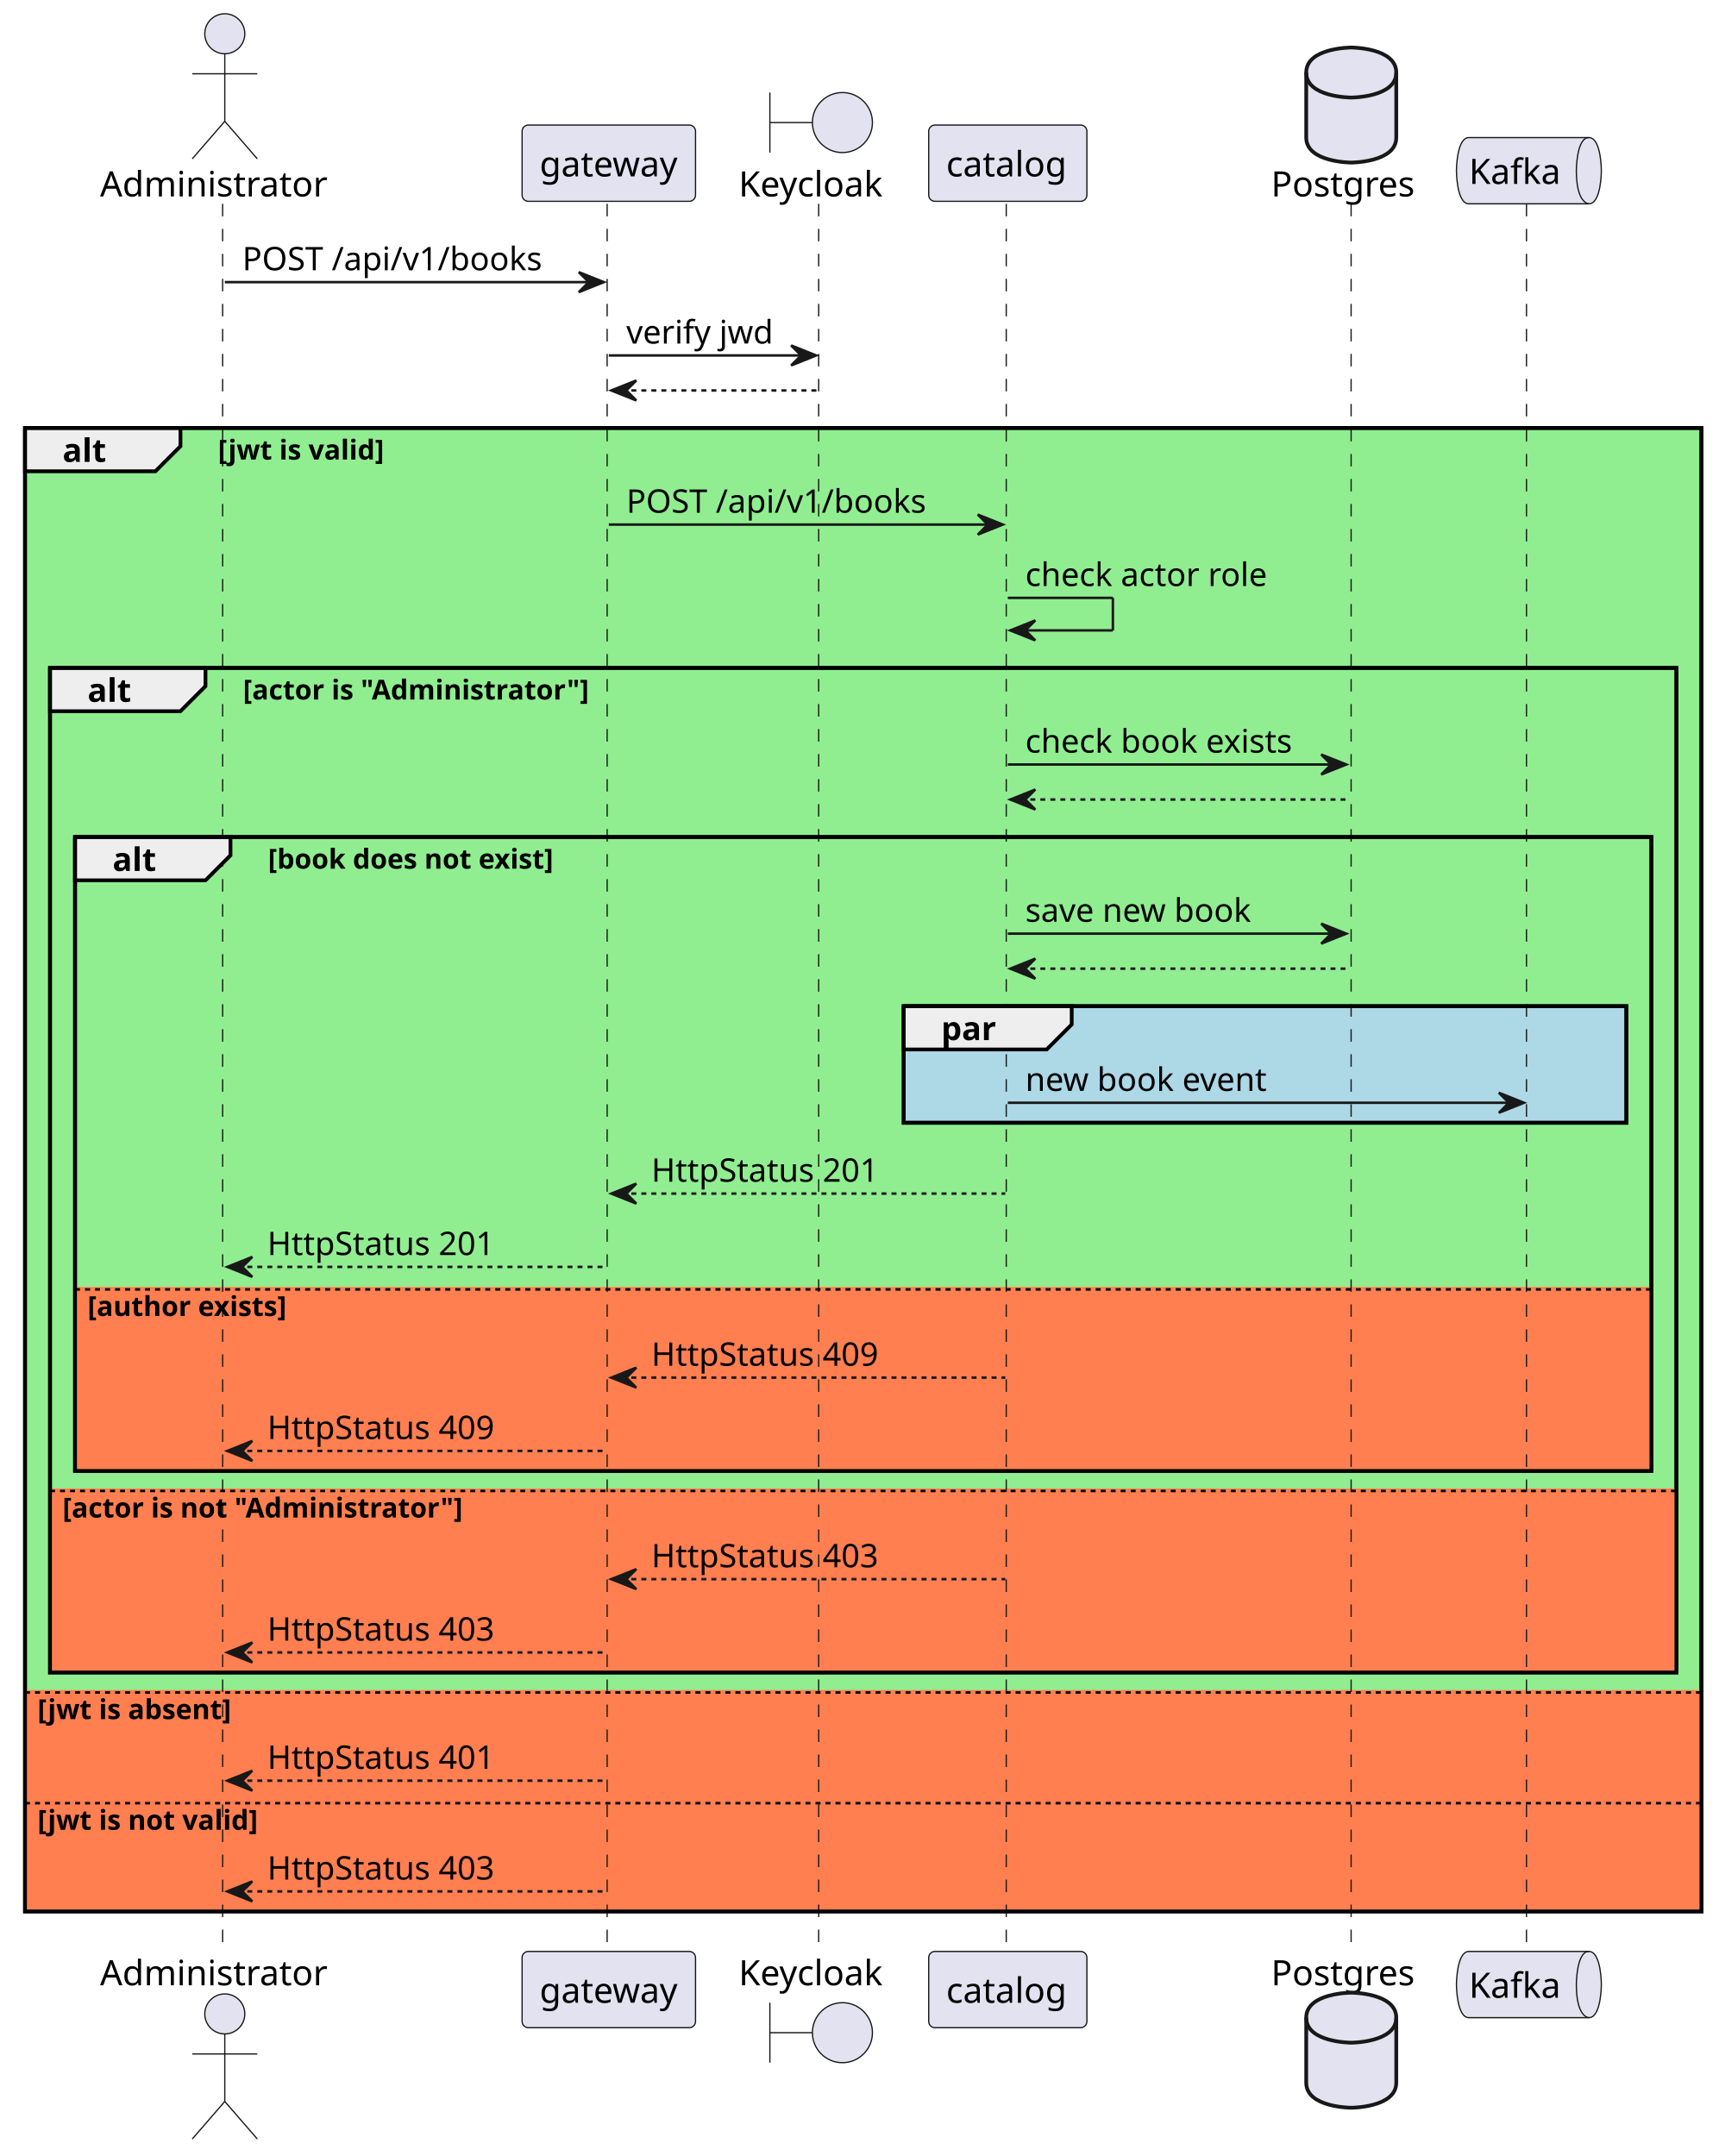
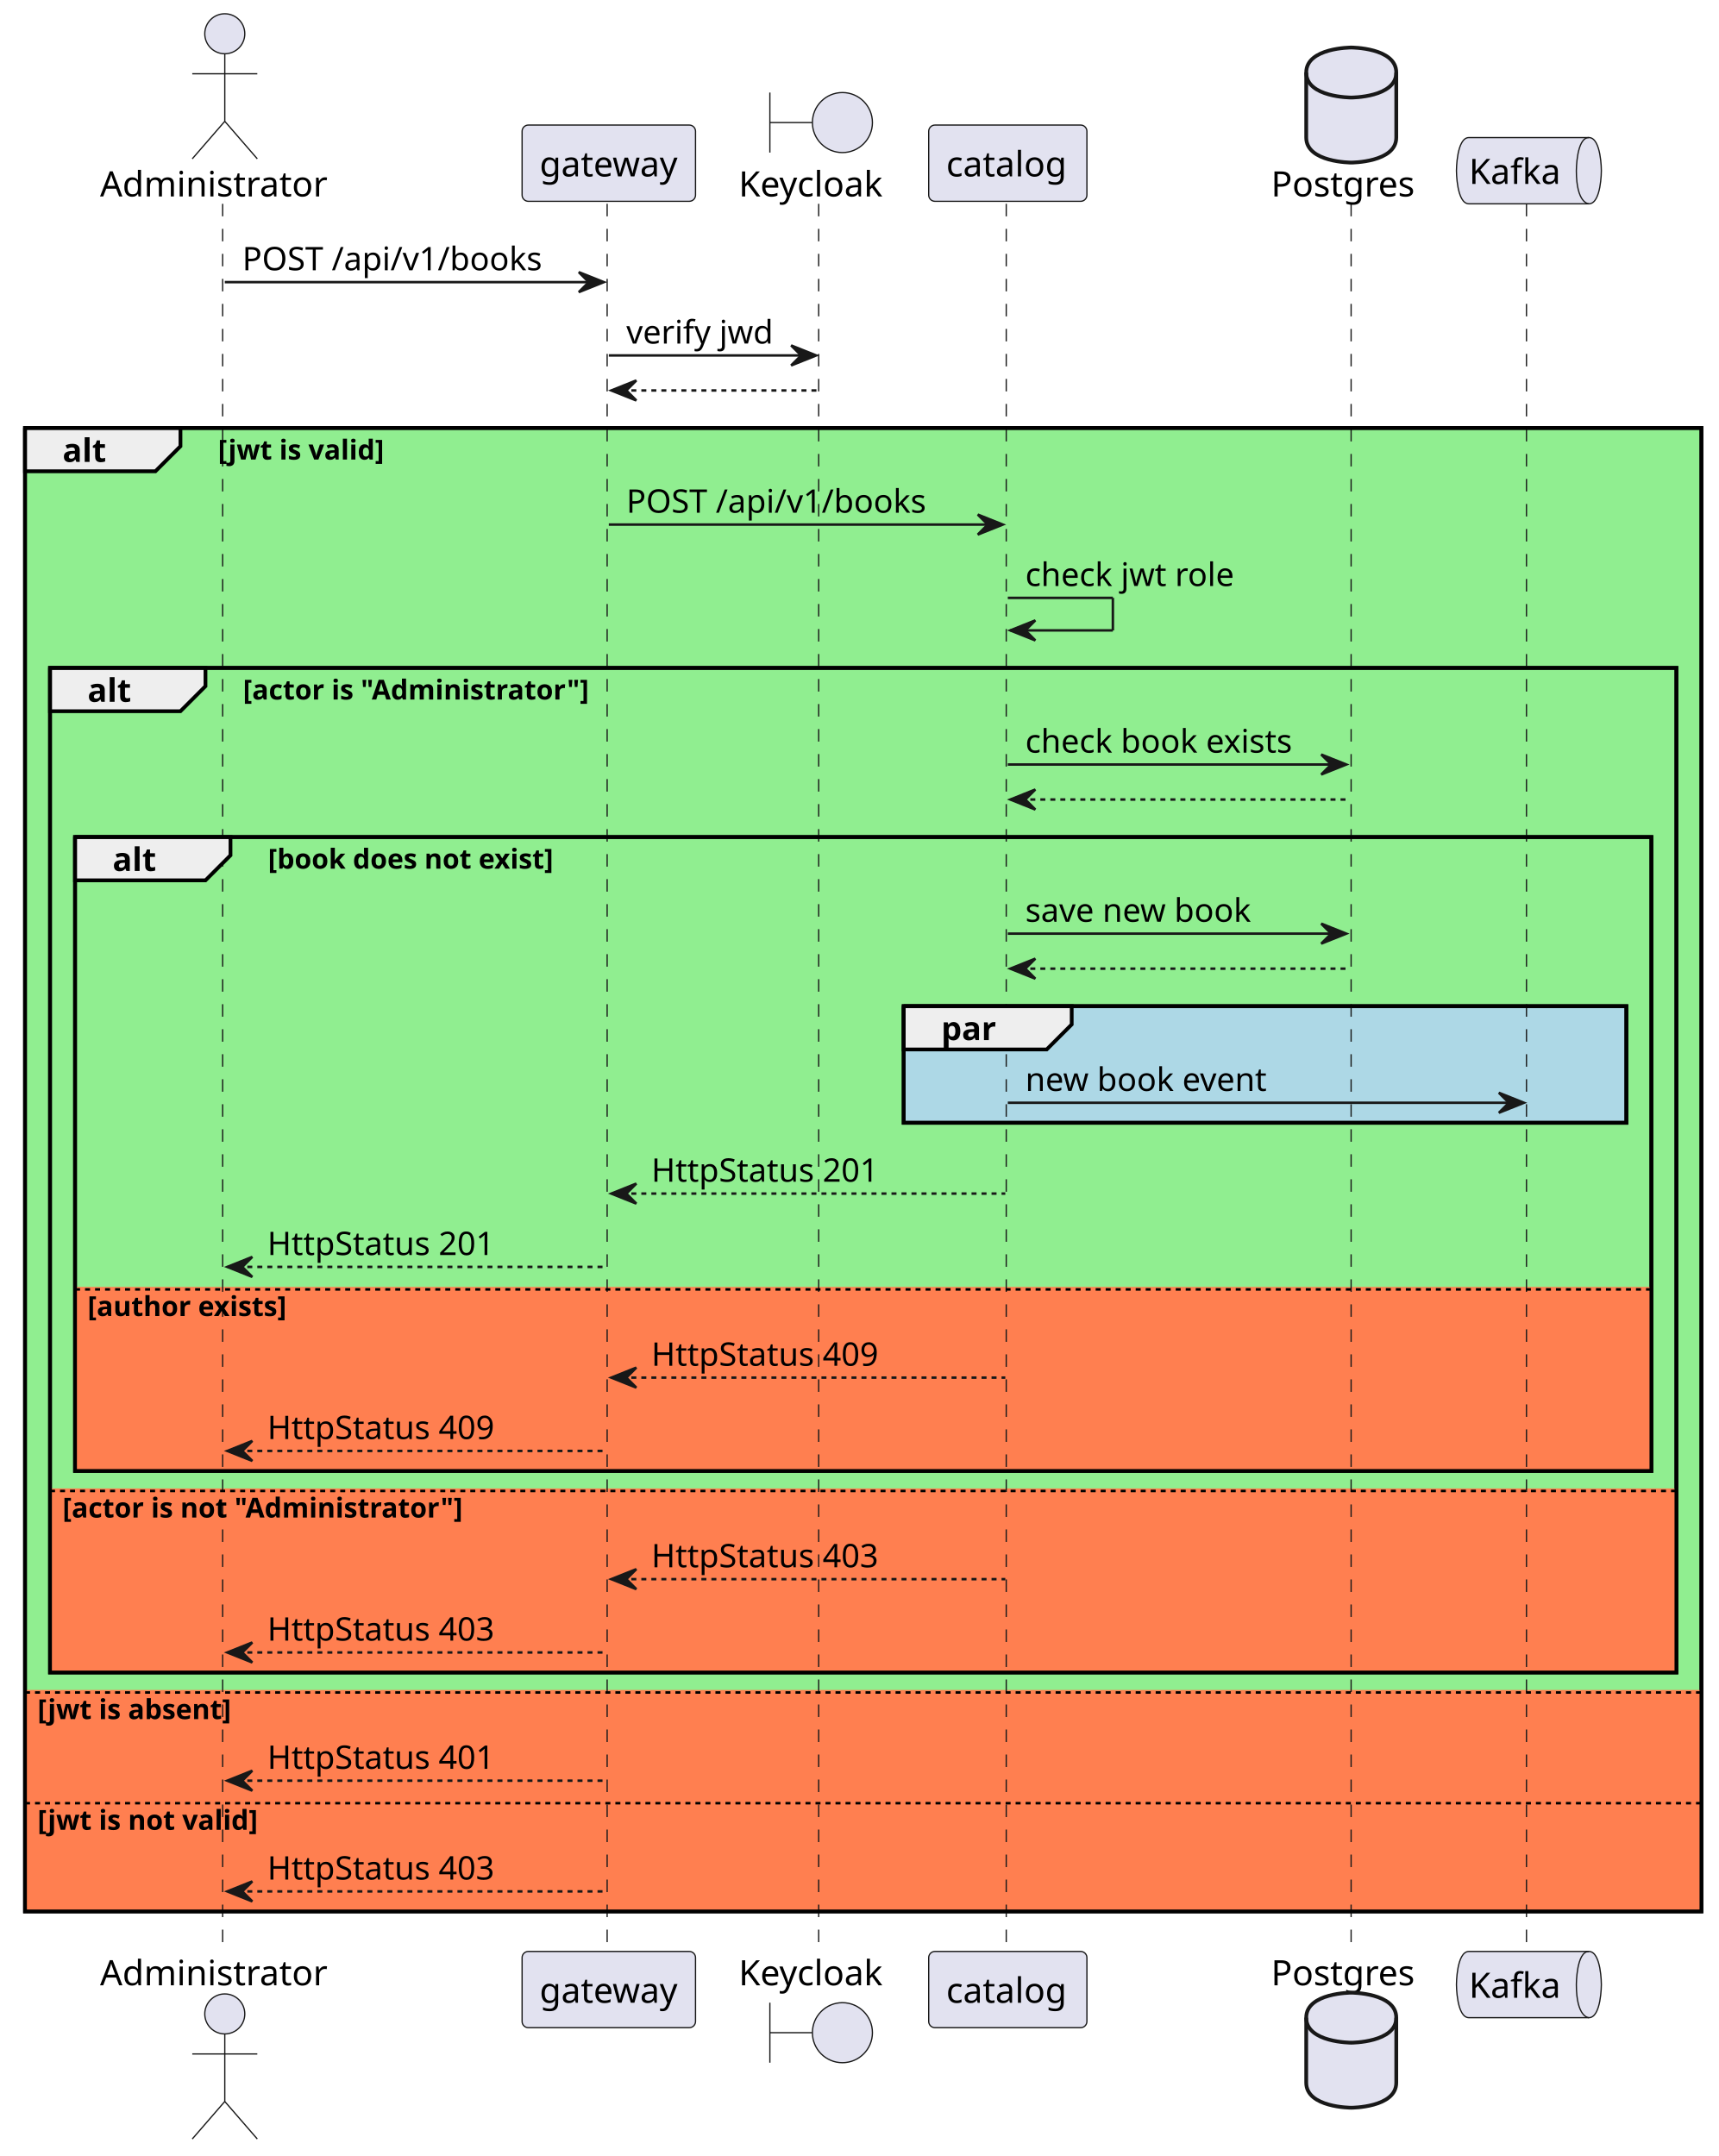
<svg xmlns="http://www.w3.org/2000/svg" contentStyleType="text/css" height="862px" preserveAspectRatio="none" style="width:687px;height:862px;background:#FFFFFF;" version="1.1" viewBox="0 0 687 862" width="687px" zoomAndPan="magnify">
  <defs />
  <g>
    <rect fill="#90EE90" height="593.1" style="stroke:#000000;stroke-width:1.5;" width="670.159" x="10" y="171.109" />
    <rect fill="#90EE90" height="401.637" style="stroke:#000000;stroke-width:1.5;" width="650.159" x="20" y="267.041" />
    <rect fill="#90EE90" height="253.44" style="stroke:#000000;stroke-width:1.5;" width="630.159" x="30" y="334.662" />
    <rect fill="#ADD8E6" height="46.621" style="stroke:#000000;stroke-width:1.5;" width="288.901" x="361.257" y="402.283" />
    <rect fill="#FF7F50" height="73.576" style="stroke:none;stroke-width:1.0;" width="630.159" x="30" y="514.525" />
    <rect fill="#FF7F50" height="73.576" style="stroke:none;stroke-width:1.0;" width="650.159" x="20" y="595.102" />
    <rect fill="#FF7F50" height="44.266" style="stroke:none;stroke-width:1.0;" width="670.159" x="10" y="675.678" />
    <rect fill="#FF7F50" height="44.266" style="stroke:none;stroke-width:1.0;" width="670.159" x="10" y="719.943" />
    <line style="stroke:#181818;stroke-width:0.5;stroke-dasharray:5.0,5.0;" x1="89" x2="89" y1="81.488" y2="781.209" />
    <line style="stroke:#181818;stroke-width:0.5;stroke-dasharray:5.0,5.0;" x1="242.713" x2="242.713" y1="81.488" y2="781.209" />
    <line style="stroke:#181818;stroke-width:0.5;stroke-dasharray:5.0,5.0;" x1="327.272" x2="327.272" y1="81.488" y2="781.209" />
    <line style="stroke:#181818;stroke-width:0.5;stroke-dasharray:5.0,5.0;" x1="402.257" x2="402.257" y1="81.488" y2="781.209" />
    <line style="stroke:#181818;stroke-width:0.5;stroke-dasharray:5.0,5.0;" x1="540.121" x2="540.121" y1="81.488" y2="781.209" />
    <line style="stroke:#181818;stroke-width:0.5;stroke-dasharray:5.0,5.0;" x1="610.226" x2="610.226" y1="81.488" y2="781.209" />
    <text fill="#000000" font-family="sans-serif" font-size="14" lengthAdjust="spacing" textLength="93.721" x="40" y="78.535">Administrator</text>
    <ellipse cx="89.86" cy="13.5" fill="#E2E2F0" rx="8" ry="8" style="stroke:#181818;stroke-width:0.5;" />
    <path d="M89.86,21.5 L89.86,48.5 M76.86,29.5 L102.86,29.5 M89.86,48.5 L76.86,63.5 M89.86,48.5 L102.86,63.5 " fill="none" style="stroke:#181818;stroke-width:0.5;" />
    <text fill="#000000" font-family="sans-serif" font-size="14" lengthAdjust="spacing" textLength="93.721" x="40" y="793.744">Administrator</text>
    <ellipse cx="89.86" cy="805.197" fill="#E2E2F0" rx="8" ry="8" style="stroke:#181818;stroke-width:0.5;" />
    <path d="M89.86,813.197 L89.86,840.197 M76.86,821.197 L102.86,821.197 M89.86,840.197 L76.86,855.197 M89.86,840.197 L102.86,855.197 " fill="none" style="stroke:#181818;stroke-width:0.5;" />
    <rect fill="#E2E2F0" height="30.488" rx="2.5" ry="2.5" style="stroke:#181818;stroke-width:0.5;" width="69.33" x="208.713" y="50" />
    <text fill="#000000" font-family="sans-serif" font-size="14" lengthAdjust="spacing" textLength="55.33" x="215.713" y="70.535">gateway</text>
    <rect fill="#E2E2F0" height="30.488" rx="2.5" ry="2.5" style="stroke:#181818;stroke-width:0.5;" width="69.33" x="208.713" y="780.209" />
    <text fill="#000000" font-family="sans-serif" font-size="14" lengthAdjust="spacing" textLength="55.33" x="215.713" y="800.744">gateway</text>
    <text fill="#000000" font-family="sans-serif" font-size="14" lengthAdjust="spacing" textLength="59.985" x="295.272" y="78.535">Keycloak</text>
    <path d="M307.765,37 L307.765,61 M307.765,49 L324.765,49 " fill="none" style="stroke:#181818;stroke-width:0.5;" />
    <ellipse cx="336.765" cy="49" fill="#E2E2F0" rx="12" ry="12" style="stroke:#181818;stroke-width:0.5;" />
    <text fill="#000000" font-family="sans-serif" font-size="14" lengthAdjust="spacing" textLength="59.985" x="295.272" y="793.744">Keycloak</text>
    <path d="M307.765,800.697 L307.765,824.697 M307.765,812.697 L324.765,812.697 " fill="none" style="stroke:#181818;stroke-width:0.5;" />
    <ellipse cx="336.765" cy="812.697" fill="#E2E2F0" rx="12" ry="12" style="stroke:#181818;stroke-width:0.5;" />
    <rect fill="#E2E2F0" height="30.488" rx="2.5" ry="2.5" style="stroke:#181818;stroke-width:0.5;" width="63.246" x="371.257" y="50" />
    <text fill="#000000" font-family="sans-serif" font-size="14" lengthAdjust="spacing" textLength="49.246" x="378.257" y="70.535">catalog</text>
    <rect fill="#E2E2F0" height="30.488" rx="2.5" ry="2.5" style="stroke:#181818;stroke-width:0.5;" width="63.246" x="371.257" y="780.209" />
    <text fill="#000000" font-family="sans-serif" font-size="14" lengthAdjust="spacing" textLength="49.246" x="378.257" y="800.744">catalog</text>
    <text fill="#000000" font-family="sans-serif" font-size="14" lengthAdjust="spacing" textLength="58.105" x="508.121" y="78.535">Postgres</text>
    <path d="M522.173,29 C522.173,19 540.173,19 540.173,19 C540.173,19 558.173,19 558.173,29 L558.173,55 C558.173,65 540.173,65 540.173,65 C540.173,65 522.173,65 522.173,55 L522.173,29 " fill="#E2E2F0" style="stroke:#181818;stroke-width:1.5;" />
    <path d="M522.173,29 C522.173,39 540.173,39 540.173,39 C540.173,39 558.173,39 558.173,29 " fill="none" style="stroke:#181818;stroke-width:1.5;" />
    <text fill="#000000" font-family="sans-serif" font-size="14" lengthAdjust="spacing" textLength="58.105" x="508.121" y="793.744">Postgres</text>
    <path d="M522.173,806.697 C522.173,796.697 540.173,796.697 540.173,796.697 C540.173,796.697 558.173,796.697 558.173,806.697 L558.173,832.697 C558.173,842.697 540.173,842.697 540.173,842.697 C540.173,842.697 522.173,842.697 522.173,832.697 L522.173,806.697 " fill="#E2E2F0" style="stroke:#181818;stroke-width:1.5;" />
    <path d="M522.173,806.697 C522.173,816.697 540.173,816.697 540.173,816.697 C540.173,816.697 558.173,816.697 558.173,806.697 " fill="none" style="stroke:#181818;stroke-width:1.5;" />
    <path d="M587.226,55 L635.159,55 C640.159,55 640.159,68.244 640.159,68.244 C640.159,68.244 640.159,81.488 635.159,81.488 L587.226,81.488 C582.226,81.488 582.226,68.244 582.226,68.244 C582.226,68.244 582.226,55 587.226,55 " fill="#E2E2F0" style="stroke:#181818;stroke-width:0.5;" />
    <path d="M635.159,55 C630.159,55 630.159,68.244 630.159,68.244 C630.159,81.488 635.159,81.488 635.159,81.488 " fill="none" style="stroke:#181818;stroke-width:0.5;" />
    <text fill="#000000" font-family="sans-serif" font-size="14" lengthAdjust="spacing" textLength="37.933" x="587.226" y="73.535">Kafka</text>
    <path d="M587.226,780.209 L635.159,780.209 C640.159,780.209 640.159,793.453 640.159,793.453 C640.159,793.453 640.159,806.697 635.159,806.697 L587.226,806.697 C582.226,806.697 582.226,793.453 582.226,793.453 C582.226,793.453 582.226,780.209 587.226,780.209 " fill="#E2E2F0" style="stroke:#181818;stroke-width:0.5;" />
    <path d="M635.159,780.209 C630.159,780.209 630.159,793.453 630.159,793.453 C630.159,806.697 635.159,806.697 635.159,806.697 " fill="none" style="stroke:#181818;stroke-width:0.5;" />
    <text fill="#000000" font-family="sans-serif" font-size="14" lengthAdjust="spacing" textLength="37.933" x="587.226" y="798.744">Kafka</text>
    <polygon fill="#181818" points="231.378,108.799,241.378,112.799,231.378,116.799,235.378,112.799" style="stroke:#181818;stroke-width:1.0;" />
    <line style="stroke:#181818;stroke-width:1.0;" x1="89.86" x2="237.378" y1="112.799" y2="112.799" />
    <text fill="#000000" font-family="sans-serif" font-size="13" lengthAdjust="spacing" textLength="129.518" x="96.86" y="108.057">POST /api/v1/books</text>
    <polygon fill="#181818" points="316.265,138.109,326.265,142.109,316.265,146.109,320.265,142.109" style="stroke:#181818;stroke-width:1.0;" />
    <line style="stroke:#181818;stroke-width:1.0;" x1="243.378" x2="322.265" y1="142.109" y2="142.109" />
    <text fill="#000000" font-family="sans-serif" font-size="13" lengthAdjust="spacing" textLength="60.887" x="250.378" y="137.367">verify jwd</text>
    <polygon fill="#181818" points="254.378,152.109,244.378,156.109,254.378,160.109,250.378,156.109" style="stroke:#181818;stroke-width:1.0;" />
    <line style="stroke:#181818;stroke-width:1.0;stroke-dasharray:2.0,2.0;" x1="248.378" x2="327.265" y1="156.109" y2="156.109" />
    <path d="M10,171.109 L72.139,171.109 L72.139,178.42 L62.139,188.42 L10,188.42 L10,171.109 " fill="#EEEEEE" style="stroke:#000000;stroke-width:1.5;" />
    <rect fill="none" height="593.1" style="stroke:#000000;stroke-width:1.5;" width="670.159" x="10" y="171.109" />
    <text fill="#000000" font-family="sans-serif" font-size="13" font-weight="bold" lengthAdjust="spacing" textLength="17.139" x="25" y="184.678">alt</text>
    <text fill="#000000" font-family="sans-serif" font-size="11" font-weight="bold" lengthAdjust="spacing" textLength="70.249" x="87.139" y="183.744">[jwt is valid]</text>
    <polygon fill="#181818" points="390.88,205.731,400.88,209.731,390.88,213.731,394.88,209.731" style="stroke:#181818;stroke-width:1.0;" />
    <line style="stroke:#181818;stroke-width:1.0;" x1="243.378" x2="396.88" y1="209.731" y2="209.731" />
    <text fill="#000000" font-family="sans-serif" font-size="13" lengthAdjust="spacing" textLength="129.518" x="250.378" y="204.988">POST /api/v1/books</text>
    <line style="stroke:#181818;stroke-width:1.0;" x1="402.88" x2="444.88" y1="239.041" y2="239.041" />
    <line style="stroke:#181818;stroke-width:1.0;" x1="444.88" x2="444.88" y1="239.041" y2="252.041" />
    <line style="stroke:#181818;stroke-width:1.0;" x1="403.88" x2="444.88" y1="252.041" y2="252.041" />
    <polygon fill="#181818" points="413.88,248.041,403.88,252.041,413.88,256.041,409.88,252.041" style="stroke:#181818;stroke-width:1.0;" />
-     <text fill="#000000" font-family="sans-serif" font-size="13" lengthAdjust="spacing" textLength="100.763" x="409.88" y="234.299">check actor role</text>
+     <text fill="#000000" font-family="sans-serif" font-size="13" lengthAdjust="spacing" textLength="87.591" x="409.88" y="234.299">check jwt role</text>
    <path d="M20,267.041 L82.139,267.041 L82.139,274.352 L72.139,284.352 L20,284.352 L20,267.041 " fill="#EEEEEE" style="stroke:#000000;stroke-width:1.5;" />
    <rect fill="none" height="401.637" style="stroke:#000000;stroke-width:1.5;" width="650.159" x="20" y="267.041" />
    <text fill="#000000" font-family="sans-serif" font-size="13" font-weight="bold" lengthAdjust="spacing" textLength="17.139" x="35" y="280.609">alt</text>
    <text fill="#000000" font-family="sans-serif" font-size="11" font-weight="bold" lengthAdjust="spacing" textLength="143.005" x="97.139" y="279.676">[actor is "Administrator"]</text>
    <polygon fill="#181818" points="528.173,301.662,538.173,305.662,528.173,309.662,532.173,305.662" style="stroke:#181818;stroke-width:1.0;" />
    <line style="stroke:#181818;stroke-width:1.0;" x1="402.88" x2="534.173" y1="305.662" y2="305.662" />
    <text fill="#000000" font-family="sans-serif" font-size="13" lengthAdjust="spacing" textLength="113.293" x="409.88" y="300.92">check book exists</text>
    <polygon fill="#181818" points="413.88,315.662,403.88,319.662,413.88,323.662,409.88,319.662" style="stroke:#181818;stroke-width:1.0;" />
    <line style="stroke:#181818;stroke-width:1.0;stroke-dasharray:2.0,2.0;" x1="407.88" x2="539.173" y1="319.662" y2="319.662" />
    <path d="M30,334.662 L92.139,334.662 L92.139,341.973 L82.139,351.973 L30,351.973 L30,334.662 " fill="#EEEEEE" style="stroke:#000000;stroke-width:1.5;" />
    <rect fill="none" height="253.44" style="stroke:#000000;stroke-width:1.5;" width="630.159" x="30" y="334.662" />
    <text fill="#000000" font-family="sans-serif" font-size="13" font-weight="bold" lengthAdjust="spacing" textLength="17.139" x="45" y="348.231">alt</text>
    <text fill="#000000" font-family="sans-serif" font-size="11" font-weight="bold" lengthAdjust="spacing" textLength="120.216" x="107.139" y="347.297">[book does not exist]</text>
    <polygon fill="#181818" points="528.173,369.283,538.173,373.283,528.173,377.283,532.173,373.283" style="stroke:#181818;stroke-width:1.0;" />
    <line style="stroke:#181818;stroke-width:1.0;" x1="402.88" x2="534.173" y1="373.283" y2="373.283" />
    <text fill="#000000" font-family="sans-serif" font-size="13" lengthAdjust="spacing" textLength="93.082" x="409.88" y="368.541">save new book</text>
    <polygon fill="#181818" points="413.88,383.283,403.88,387.283,413.88,391.283,409.88,387.283" style="stroke:#181818;stroke-width:1.0;" />
    <line style="stroke:#181818;stroke-width:1.0;stroke-dasharray:2.0,2.0;" x1="407.88" x2="539.173" y1="387.283" y2="387.283" />
    <path d="M361.257,402.283 L428.423,402.283 L428.423,409.594 L418.423,419.594 L361.257,419.594 L361.257,402.283 " fill="#EEEEEE" style="stroke:#000000;stroke-width:1.5;" />
    <rect fill="none" height="46.621" style="stroke:#000000;stroke-width:1.5;" width="288.901" x="361.257" y="402.283" />
    <text fill="#000000" font-family="sans-serif" font-size="13" font-weight="bold" lengthAdjust="spacing" textLength="22.166" x="376.257" y="415.852">par</text>
    <polygon fill="#181818" points="599.192,436.904,609.192,440.904,599.192,444.904,603.192,440.904" style="stroke:#181818;stroke-width:1.0;" />
    <line style="stroke:#181818;stroke-width:1.0;" x1="402.88" x2="605.192" y1="440.904" y2="440.904" />
    <text fill="#000000" font-family="sans-serif" font-size="13" lengthAdjust="spacing" textLength="99.449" x="409.88" y="436.162">new book event</text>
    <polygon fill="#181818" points="254.378,473.215,244.378,477.215,254.378,481.215,250.378,477.215" style="stroke:#181818;stroke-width:1.0;" />
    <line style="stroke:#181818;stroke-width:1.0;stroke-dasharray:2.0,2.0;" x1="248.378" x2="401.88" y1="477.215" y2="477.215" />
    <text fill="#000000" font-family="sans-serif" font-size="13" lengthAdjust="spacing" textLength="94.834" x="260.378" y="472.473">HttpStatus 201</text>
    <polygon fill="#181818" points="100.86,502.525,90.86,506.525,100.86,510.525,96.86,506.525" style="stroke:#181818;stroke-width:1.0;" />
    <line style="stroke:#181818;stroke-width:1.0;stroke-dasharray:2.0,2.0;" x1="94.86" x2="242.378" y1="506.525" y2="506.525" />
    <text fill="#000000" font-family="sans-serif" font-size="13" lengthAdjust="spacing" textLength="94.834" x="106.86" y="501.783">HttpStatus 201</text>
    <line style="stroke:#000000;stroke-width:1.0;stroke-dasharray:2.0,2.0;" x1="30" x2="660.159" y1="515.525" y2="515.525" />
    <text fill="#000000" font-family="sans-serif" font-size="11" font-weight="bold" lengthAdjust="spacing" textLength="82.597" x="35" y="526.16">[author exists]</text>
    <polygon fill="#181818" points="254.378,546.791,244.378,550.791,254.378,554.791,250.378,550.791" style="stroke:#181818;stroke-width:1.0;" />
    <line style="stroke:#181818;stroke-width:1.0;stroke-dasharray:2.0,2.0;" x1="248.378" x2="401.88" y1="550.791" y2="550.791" />
    <text fill="#000000" font-family="sans-serif" font-size="13" lengthAdjust="spacing" textLength="94.834" x="260.378" y="546.049">HttpStatus 409</text>
    <polygon fill="#181818" points="100.86,576.102,90.86,580.102,100.86,584.102,96.86,580.102" style="stroke:#181818;stroke-width:1.0;" />
    <line style="stroke:#181818;stroke-width:1.0;stroke-dasharray:2.0,2.0;" x1="94.86" x2="242.378" y1="580.102" y2="580.102" />
    <text fill="#000000" font-family="sans-serif" font-size="13" lengthAdjust="spacing" textLength="94.834" x="106.86" y="575.359">HttpStatus 409</text>
    <line style="stroke:#000000;stroke-width:1.0;stroke-dasharray:2.0,2.0;" x1="20" x2="670.159" y1="596.102" y2="596.102" />
    <text fill="#000000" font-family="sans-serif" font-size="11" font-weight="bold" lengthAdjust="spacing" textLength="165.338" x="25" y="606.736">[actor is not "Administrator"]</text>
    <polygon fill="#181818" points="254.378,627.367,244.378,631.367,254.378,635.367,250.378,631.367" style="stroke:#181818;stroke-width:1.0;" />
    <line style="stroke:#181818;stroke-width:1.0;stroke-dasharray:2.0,2.0;" x1="248.378" x2="401.88" y1="631.367" y2="631.367" />
    <text fill="#000000" font-family="sans-serif" font-size="13" lengthAdjust="spacing" textLength="94.834" x="260.378" y="626.625">HttpStatus 403</text>
    <polygon fill="#181818" points="100.86,656.678,90.86,660.678,100.86,664.678,96.86,660.678" style="stroke:#181818;stroke-width:1.0;" />
    <line style="stroke:#181818;stroke-width:1.0;stroke-dasharray:2.0,2.0;" x1="94.86" x2="242.378" y1="660.678" y2="660.678" />
    <text fill="#000000" font-family="sans-serif" font-size="13" lengthAdjust="spacing" textLength="94.834" x="106.86" y="655.936">HttpStatus 403</text>
    <line style="stroke:#000000;stroke-width:1.0;stroke-dasharray:2.0,2.0;" x1="10" x2="680.159" y1="676.678" y2="676.678" />
    <text fill="#000000" font-family="sans-serif" font-size="11" font-weight="bold" lengthAdjust="spacing" textLength="80.915" x="15" y="687.312">[jwt is absent]</text>
    <polygon fill="#181818" points="100.86,707.943,90.86,711.943,100.86,715.943,96.86,711.943" style="stroke:#181818;stroke-width:1.0;" />
    <line style="stroke:#181818;stroke-width:1.0;stroke-dasharray:2.0,2.0;" x1="94.86" x2="242.378" y1="711.943" y2="711.943" />
    <text fill="#000000" font-family="sans-serif" font-size="13" lengthAdjust="spacing" textLength="94.834" x="106.86" y="707.201">HttpStatus 401</text>
    <line style="stroke:#000000;stroke-width:1.0;stroke-dasharray:2.0,2.0;" x1="10" x2="680.159" y1="720.943" y2="720.943" />
    <text fill="#000000" font-family="sans-serif" font-size="11" font-weight="bold" lengthAdjust="spacing" textLength="92.582" x="15" y="731.578">[jwt is not valid]</text>
    <polygon fill="#181818" points="100.86,752.209,90.86,756.209,100.86,760.209,96.86,756.209" style="stroke:#181818;stroke-width:1.0;" />
    <line style="stroke:#181818;stroke-width:1.0;stroke-dasharray:2.0,2.0;" x1="94.86" x2="242.378" y1="756.209" y2="756.209" />
    <text fill="#000000" font-family="sans-serif" font-size="13" lengthAdjust="spacing" textLength="94.834" x="106.86" y="751.467">HttpStatus 403</text>
  </g>
</svg>
